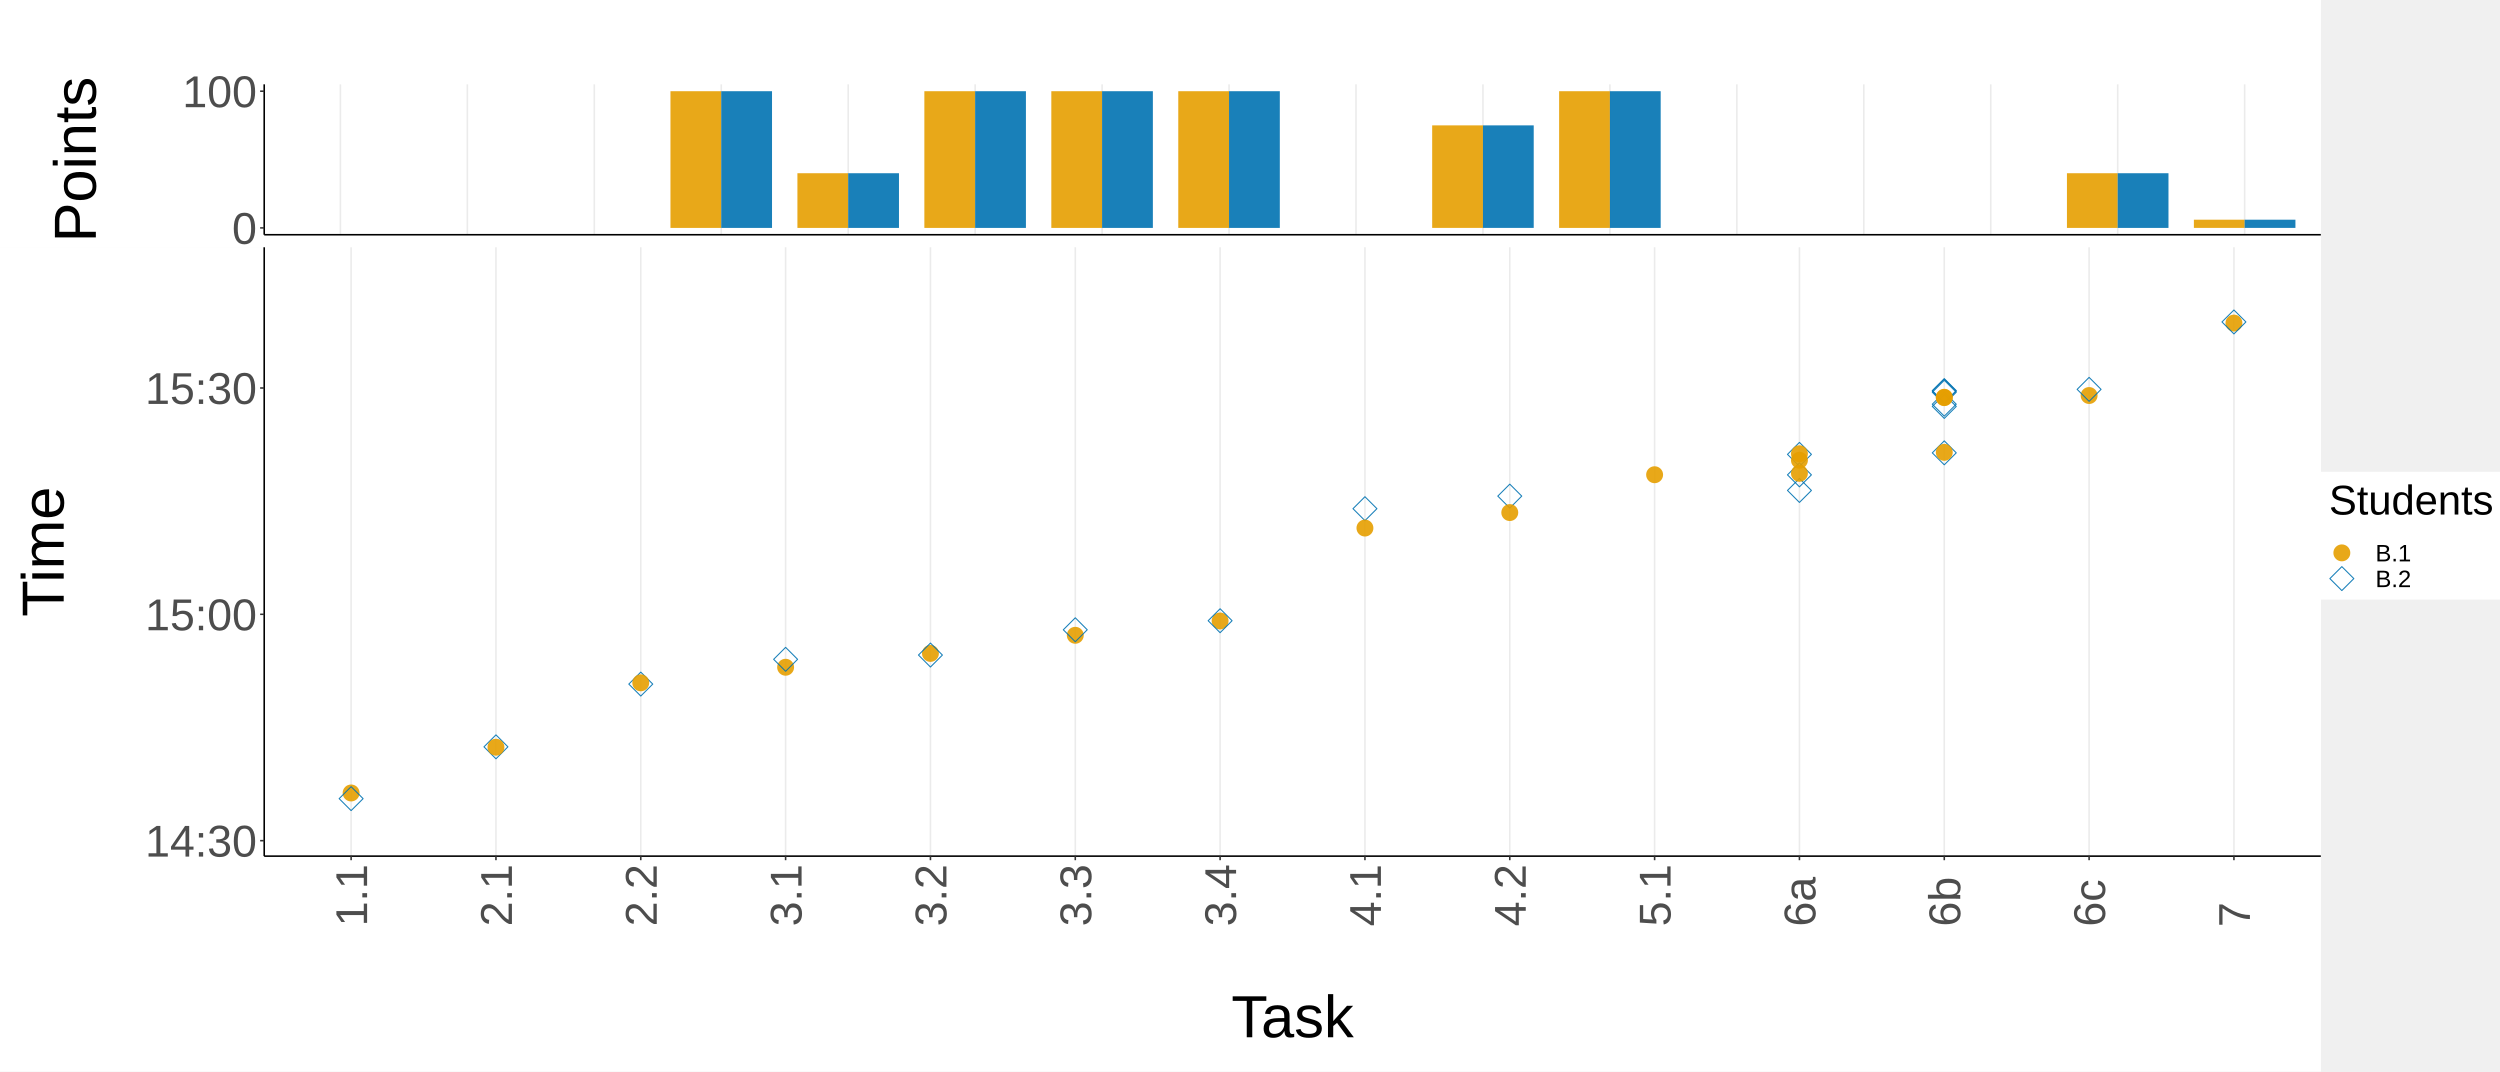
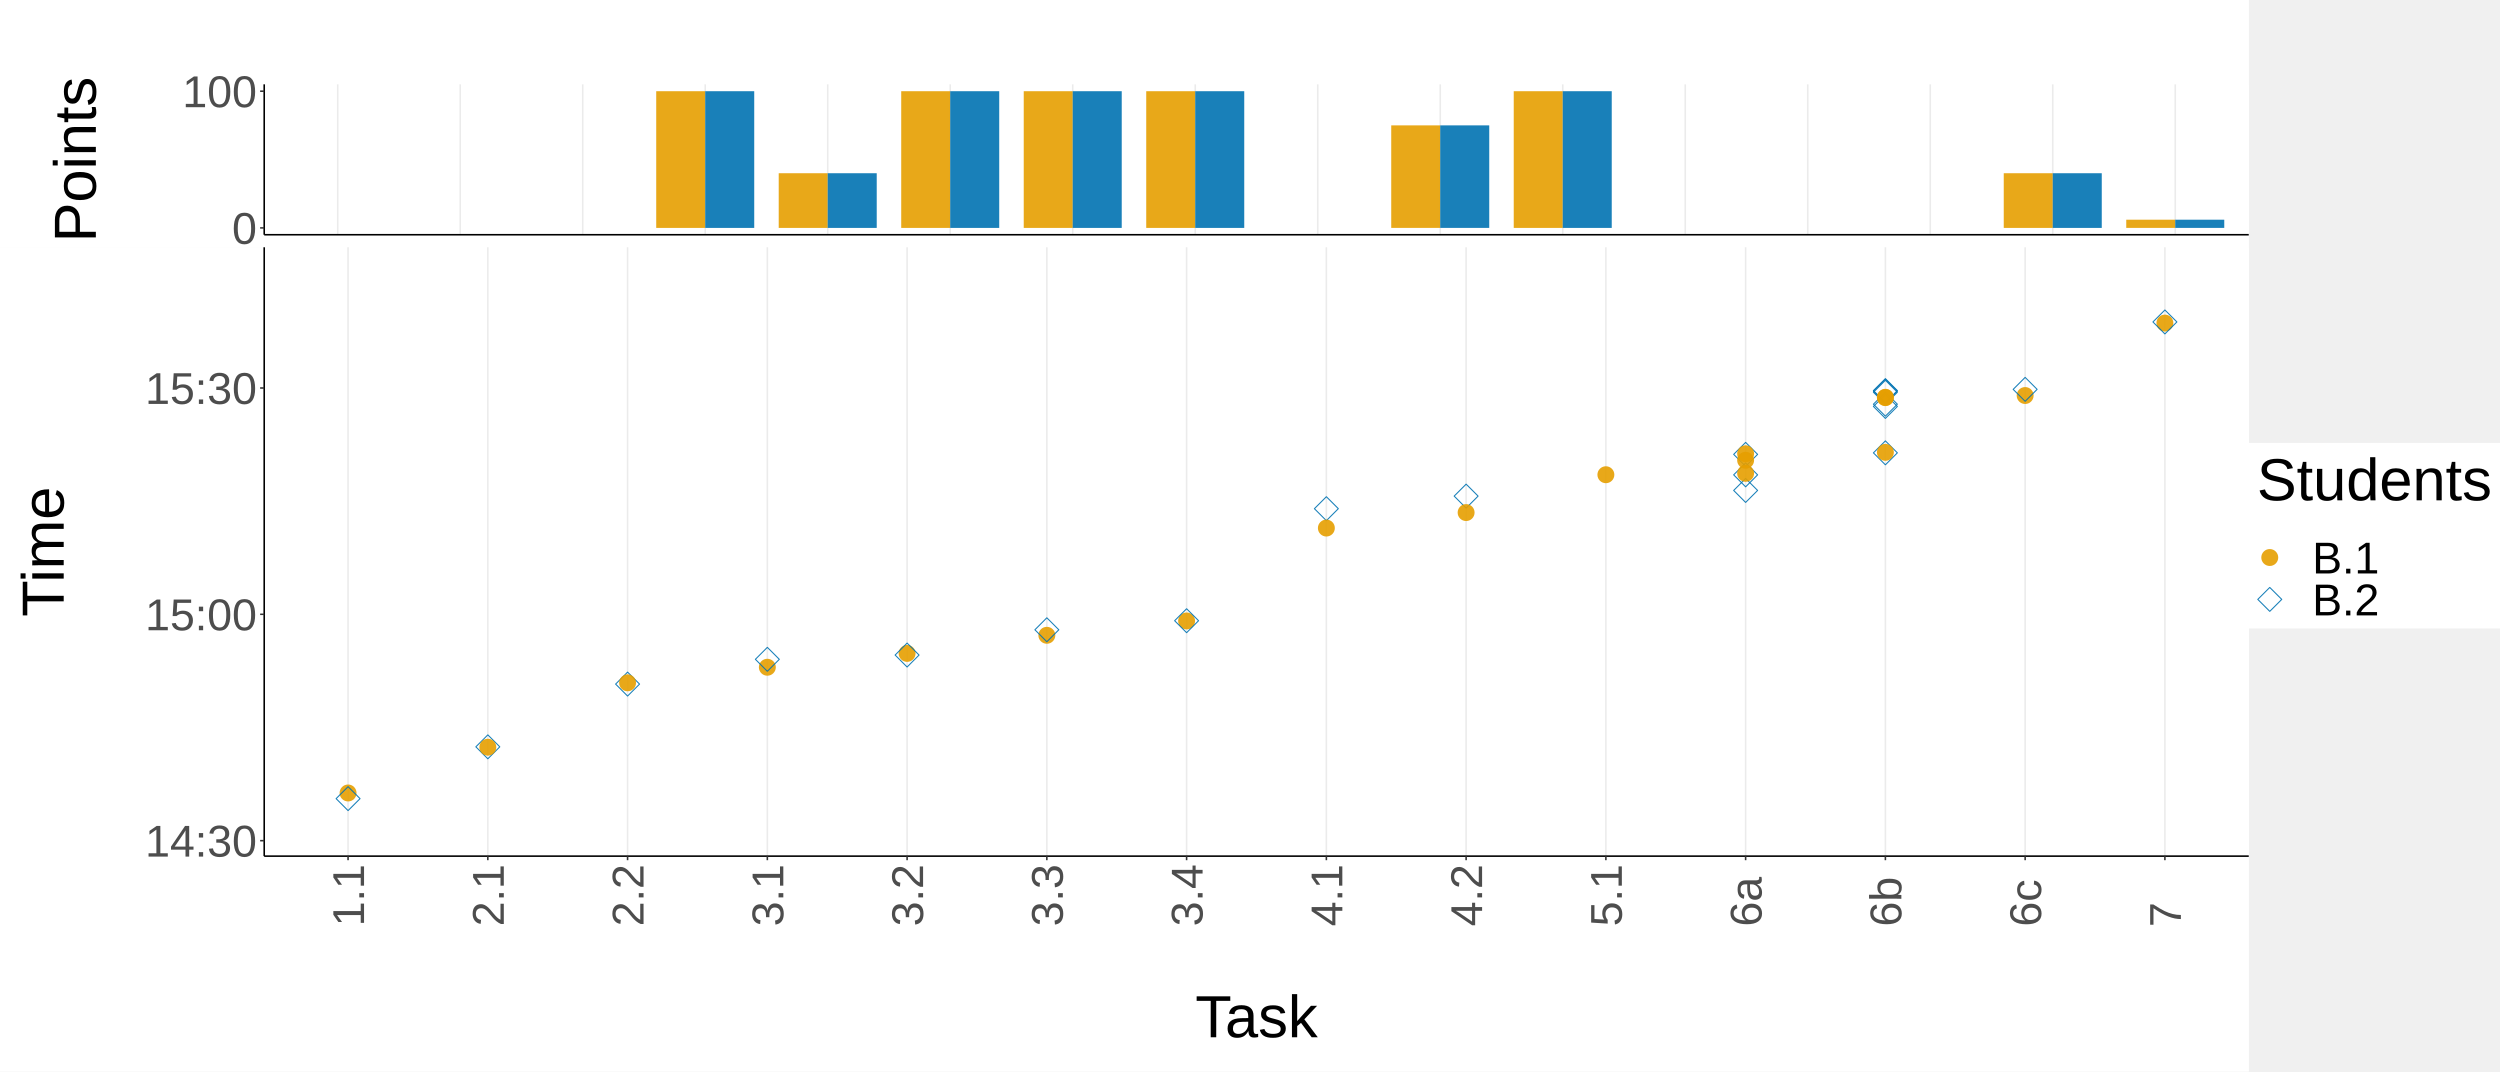
<svg xmlns="http://www.w3.org/2000/svg" class="svglite" width="1680.00pt" height="720.00pt" viewBox="0 0 1680.00 720.00">
  <defs>
    <style type="text/css">
    .svglite line, .svglite polyline, .svglite polygon, .svglite path, .svglite rect, .svglite circle {
      fill: none;
      stroke: #000000;
      stroke-linecap: round;
      stroke-linejoin: round;
      stroke-miterlimit: 10.00;
    }
    .svglite text {
      white-space: pre;
    }
  </style>
  </defs>
  <rect width="100%" height="100%" style="stroke: none; fill: none;" />
  <defs>
    <clipPath id="cpMC4wMHwxNjgwLjAwfDAuMDB8NzIwLjAw">
      <rect x="0.00" y="0.00" width="1680.00" height="720.00" />
    </clipPath>
  </defs>
  <g clip-path="url(#cpMC4wMHwxNjgwLjAwfDAuMDB8NzIwLjAw)">
</g>
  <defs>
-     <clipPath id="cpMC4wMHwxNTU5LjYwfDAuMDB8NzIwLjAw">
-       <rect x="0" y="0.00" width="1559.60" height="720.00" />
-     </clipPath>
-   </defs>
-   <g clip-path="url(#cpMC4wMHwxNTU5LjYwfDAuMDB8NzIwLjAw)">
- </g>
-   <g clip-path="url(#cpMC4wMHwxNjgwLjAwfDAuMDB8NzIwLjAw)">
- </g>
-   <defs>
-     <clipPath id="cpMC4wMHwxNTU5LjYwfDAuMDB8MTY2LjE1">
-       <rect x="0" y="0.00" width="1559.60" height="166.15" />
-     </clipPath>
-   </defs>
-   <g clip-path="url(#cpMC4wMHwxNTU5LjYwfDAuMDB8MTY2LjE1)">
-     <rect x="0" y="-0" width="1559.60" height="166.15" style="stroke-width: 1.07; stroke: #FFFFFF; fill: #FFFFFF;" />
-   </g>
-   <g clip-path="url(#cpMC4wMHwxNjgwLjAwfDAuMDB8NzIwLjAw)">
- </g>
-   <defs>
-     <clipPath id="cpMTc3LjU1fDE1NTkuNjB8NTYuNjl8MTU3Ljc0">
-       <rect x="177.55" y="56.69" width="1382.05" height="101.05" />
-     </clipPath>
-   </defs>
-   <g clip-path="url(#cpMTc3LjU1fDE1NTkuNjB8NTYuNjl8MTU3Ljc0)">
-     <rect x="177.55" y="56.69" width="1382.05" height="101.05" style="stroke-width: 1.07; stroke: none; fill: #FFFFFF;" />
-     <polyline points="228.74,157.74 228.74,56.69 " style="stroke-width: 1.07; stroke: #EBEBEB; stroke-linecap: butt;" />
-     <polyline points="314.05,157.74 314.05,56.69 " style="stroke-width: 1.07; stroke: #EBEBEB; stroke-linecap: butt;" />
-     <polyline points="399.36,157.74 399.36,56.69 " style="stroke-width: 1.07; stroke: #EBEBEB; stroke-linecap: butt;" />
-     <polyline points="484.68,157.74 484.68,56.69 " style="stroke-width: 1.07; stroke: #EBEBEB; stroke-linecap: butt;" />
-     <polyline points="569.99,157.74 569.99,56.69 " style="stroke-width: 1.07; stroke: #EBEBEB; stroke-linecap: butt;" />
-     <polyline points="655.30,157.74 655.30,56.69 " style="stroke-width: 1.07; stroke: #EBEBEB; stroke-linecap: butt;" />
-     <polyline points="740.61,157.74 740.61,56.69 " style="stroke-width: 1.07; stroke: #EBEBEB; stroke-linecap: butt;" />
-     <polyline points="825.92,157.74 825.92,56.69 " style="stroke-width: 1.07; stroke: #EBEBEB; stroke-linecap: butt;" />
-     <polyline points="911.23,157.74 911.23,56.69 " style="stroke-width: 1.07; stroke: #EBEBEB; stroke-linecap: butt;" />
-     <polyline points="996.54,157.74 996.54,56.69 " style="stroke-width: 1.07; stroke: #EBEBEB; stroke-linecap: butt;" />
-     <polyline points="1081.86,157.74 1081.86,56.69 " style="stroke-width: 1.07; stroke: #EBEBEB; stroke-linecap: butt;" />
-     <polyline points="1167.17,157.74 1167.17,56.69 " style="stroke-width: 1.07; stroke: #EBEBEB; stroke-linecap: butt;" />
-     <polyline points="1252.48,157.74 1252.48,56.69 " style="stroke-width: 1.07; stroke: #EBEBEB; stroke-linecap: butt;" />
-     <polyline points="1337.79,157.74 1337.79,56.69 " style="stroke-width: 1.07; stroke: #EBEBEB; stroke-linecap: butt;" />
-     <polyline points="1423.10,157.74 1423.10,56.69 " style="stroke-width: 1.07; stroke: #EBEBEB; stroke-linecap: butt;" />
-     <polyline points="1508.41,157.74 1508.41,56.69 " style="stroke-width: 1.07; stroke: #EBEBEB; stroke-linecap: butt;" />
-     <rect x="194.62" y="153.15" width="34.12" height="0.00" style="stroke-width: 1.07; stroke: none; stroke-linecap: square; stroke-linejoin: miter; fill: #E69F00; fill-opacity: 0.90;" />
-     <rect x="228.74" y="153.15" width="34.12" height="0.00" style="stroke-width: 1.07; stroke: none; stroke-linecap: square; stroke-linejoin: miter; fill: #0072B2; fill-opacity: 0.90;" />
-     <rect x="279.93" y="153.15" width="34.12" height="0.00" style="stroke-width: 1.07; stroke: none; stroke-linecap: square; stroke-linejoin: miter; fill: #E69F00; fill-opacity: 0.90;" />
-     <rect x="314.05" y="153.15" width="34.12" height="0.00" style="stroke-width: 1.07; stroke: none; stroke-linecap: square; stroke-linejoin: miter; fill: #0072B2; fill-opacity: 0.90;" />
-     <rect x="365.24" y="153.15" width="34.12" height="0.00" style="stroke-width: 1.07; stroke: none; stroke-linecap: square; stroke-linejoin: miter; fill: #E69F00; fill-opacity: 0.90;" />
-     <rect x="399.36" y="153.15" width="34.12" height="0.00" style="stroke-width: 1.07; stroke: none; stroke-linecap: square; stroke-linejoin: miter; fill: #0072B2; fill-opacity: 0.90;" />
-     <rect x="450.55" y="61.29" width="34.12" height="91.87" style="stroke-width: 1.07; stroke: none; stroke-linecap: square; stroke-linejoin: miter; fill: #E69F00; fill-opacity: 0.90;" />
-     <rect x="484.68" y="61.29" width="34.12" height="91.87" style="stroke-width: 1.07; stroke: none; stroke-linecap: square; stroke-linejoin: miter; fill: #0072B2; fill-opacity: 0.90;" />
-     <rect x="535.86" y="116.41" width="34.12" height="36.75" style="stroke-width: 1.07; stroke: none; stroke-linecap: square; stroke-linejoin: miter; fill: #E69F00; fill-opacity: 0.90;" />
-     <rect x="569.99" y="116.41" width="34.12" height="36.75" style="stroke-width: 1.07; stroke: none; stroke-linecap: square; stroke-linejoin: miter; fill: #0072B2; fill-opacity: 0.90;" />
-     <rect x="621.17" y="61.29" width="34.12" height="91.87" style="stroke-width: 1.07; stroke: none; stroke-linecap: square; stroke-linejoin: miter; fill: #E69F00; fill-opacity: 0.90;" />
-     <rect x="655.30" y="61.29" width="34.12" height="91.87" style="stroke-width: 1.07; stroke: none; stroke-linecap: square; stroke-linejoin: miter; fill: #0072B2; fill-opacity: 0.90;" />
-     <rect x="706.49" y="61.29" width="34.12" height="91.87" style="stroke-width: 1.07; stroke: none; stroke-linecap: square; stroke-linejoin: miter; fill: #E69F00; fill-opacity: 0.90;" />
-     <rect x="740.61" y="61.29" width="34.12" height="91.87" style="stroke-width: 1.07; stroke: none; stroke-linecap: square; stroke-linejoin: miter; fill: #0072B2; fill-opacity: 0.90;" />
-     <rect x="791.80" y="61.29" width="34.12" height="91.87" style="stroke-width: 1.07; stroke: none; stroke-linecap: square; stroke-linejoin: miter; fill: #E69F00; fill-opacity: 0.90;" />
-     <rect x="825.92" y="61.29" width="34.12" height="91.87" style="stroke-width: 1.07; stroke: none; stroke-linecap: square; stroke-linejoin: miter; fill: #0072B2; fill-opacity: 0.90;" />
-     <rect x="877.11" y="153.15" width="34.12" height="0.00" style="stroke-width: 1.07; stroke: none; stroke-linecap: square; stroke-linejoin: miter; fill: #E69F00; fill-opacity: 0.90;" />
-     <rect x="911.23" y="153.15" width="34.12" height="0.00" style="stroke-width: 1.07; stroke: none; stroke-linecap: square; stroke-linejoin: miter; fill: #0072B2; fill-opacity: 0.90;" />
-     <rect x="962.42" y="84.25" width="34.12" height="68.90" style="stroke-width: 1.07; stroke: none; stroke-linecap: square; stroke-linejoin: miter; fill: #E69F00; fill-opacity: 0.90;" />
-     <rect x="996.54" y="84.25" width="34.12" height="68.90" style="stroke-width: 1.07; stroke: none; stroke-linecap: square; stroke-linejoin: miter; fill: #0072B2; fill-opacity: 0.90;" />
-     <rect x="1047.73" y="61.29" width="34.12" height="91.87" style="stroke-width: 1.07; stroke: none; stroke-linecap: square; stroke-linejoin: miter; fill: #E69F00; fill-opacity: 0.90;" />
-     <rect x="1081.86" y="61.29" width="34.12" height="91.87" style="stroke-width: 1.07; stroke: none; stroke-linecap: square; stroke-linejoin: miter; fill: #0072B2; fill-opacity: 0.90;" />
-     <rect x="1133.04" y="153.15" width="34.12" height="0.00" style="stroke-width: 1.07; stroke: none; stroke-linecap: square; stroke-linejoin: miter; fill: #E69F00; fill-opacity: 0.90;" />
-     <rect x="1218.35" y="153.15" width="34.12" height="0.00" style="stroke-width: 1.07; stroke: none; stroke-linecap: square; stroke-linejoin: miter; fill: #E69F00; fill-opacity: 0.90;" />
-     <rect x="1303.67" y="153.15" width="34.12" height="0.00" style="stroke-width: 1.07; stroke: none; stroke-linecap: square; stroke-linejoin: miter; fill: #E69F00; fill-opacity: 0.90;" />
-     <rect x="1337.79" y="153.15" width="34.12" height="0.00" style="stroke-width: 1.07; stroke: none; stroke-linecap: square; stroke-linejoin: miter; fill: #0072B2; fill-opacity: 0.90;" />
-     <rect x="1388.98" y="116.41" width="34.12" height="36.75" style="stroke-width: 1.07; stroke: none; stroke-linecap: square; stroke-linejoin: miter; fill: #E69F00; fill-opacity: 0.90;" />
-     <rect x="1423.10" y="116.41" width="34.12" height="36.75" style="stroke-width: 1.07; stroke: none; stroke-linecap: square; stroke-linejoin: miter; fill: #0072B2; fill-opacity: 0.90;" />
-     <rect x="1474.29" y="147.64" width="34.12" height="5.51" style="stroke-width: 1.07; stroke: none; stroke-linecap: square; stroke-linejoin: miter; fill: #E69F00; fill-opacity: 0.90;" />
-     <rect x="1508.41" y="147.64" width="34.12" height="5.51" style="stroke-width: 1.07; stroke: none; stroke-linecap: square; stroke-linejoin: miter; fill: #0072B2; fill-opacity: 0.90;" />
+     <clipPath id="cpMC4wMHwxNTExLjE2fDAuMDB8NzIwLjAw">
+       <rect x="0.00" y="0.00" width="1511.16" height="720.00" />
+     </clipPath>
+   </defs>
+   <g clip-path="url(#cpMC4wMHwxNTExLjE2fDAuMDB8NzIwLjAw)">
+ </g>
+   <g clip-path="url(#cpMC4wMHwxNjgwLjAwfDAuMDB8NzIwLjAw)">
+ </g>
+   <defs>
+     <clipPath id="cpMC4wMHwxNTExLjE2fDAuMDB8MTY2LjE1">
+       <rect x="0.00" y="0.00" width="1511.16" height="166.15" />
+     </clipPath>
+   </defs>
+   <g clip-path="url(#cpMC4wMHwxNTExLjE2fDAuMDB8MTY2LjE1)">
+     <rect x="-0" y="-0" width="1511.16" height="166.15" style="stroke-width: 1.07; stroke: #FFFFFF; fill: #FFFFFF;" />
+   </g>
+   <g clip-path="url(#cpMC4wMHwxNjgwLjAwfDAuMDB8NzIwLjAw)">
+ </g>
+   <defs>
+     <clipPath id="cpMTc3LjU1fDE1MTEuMTZ8NTYuNjl8MTU3Ljc0">
+       <rect x="177.55" y="56.69" width="1333.61" height="101.05" />
+     </clipPath>
+   </defs>
+   <g clip-path="url(#cpMTc3LjU1fDE1MTEuMTZ8NTYuNjl8MTU3Ljc0)">
+     <rect x="177.55" y="56.69" width="1333.61" height="101.05" style="stroke-width: 1.07; stroke: none; fill: #FFFFFF;" />
+     <polyline points="226.95,157.74 226.95,56.69 " style="stroke-width: 1.07; stroke: #EBEBEB; stroke-linecap: butt;" />
+     <polyline points="309.27,157.74 309.27,56.69 " style="stroke-width: 1.07; stroke: #EBEBEB; stroke-linecap: butt;" />
+     <polyline points="391.59,157.74 391.59,56.69 " style="stroke-width: 1.07; stroke: #EBEBEB; stroke-linecap: butt;" />
+     <polyline points="473.91,157.74 473.91,56.69 " style="stroke-width: 1.07; stroke: #EBEBEB; stroke-linecap: butt;" />
+     <polyline points="556.23,157.74 556.23,56.69 " style="stroke-width: 1.07; stroke: #EBEBEB; stroke-linecap: butt;" />
+     <polyline points="638.55,157.74 638.55,56.69 " style="stroke-width: 1.07; stroke: #EBEBEB; stroke-linecap: butt;" />
+     <polyline points="720.87,157.74 720.87,56.69 " style="stroke-width: 1.07; stroke: #EBEBEB; stroke-linecap: butt;" />
+     <polyline points="803.20,157.74 803.20,56.69 " style="stroke-width: 1.07; stroke: #EBEBEB; stroke-linecap: butt;" />
+     <polyline points="885.52,157.74 885.52,56.69 " style="stroke-width: 1.07; stroke: #EBEBEB; stroke-linecap: butt;" />
+     <polyline points="967.84,157.74 967.84,56.69 " style="stroke-width: 1.07; stroke: #EBEBEB; stroke-linecap: butt;" />
+     <polyline points="1050.16,157.74 1050.16,56.69 " style="stroke-width: 1.07; stroke: #EBEBEB; stroke-linecap: butt;" />
+     <polyline points="1132.48,157.74 1132.48,56.69 " style="stroke-width: 1.07; stroke: #EBEBEB; stroke-linecap: butt;" />
+     <polyline points="1214.80,157.74 1214.80,56.69 " style="stroke-width: 1.07; stroke: #EBEBEB; stroke-linecap: butt;" />
+     <polyline points="1297.13,157.74 1297.13,56.69 " style="stroke-width: 1.07; stroke: #EBEBEB; stroke-linecap: butt;" />
+     <polyline points="1379.45,157.74 1379.45,56.69 " style="stroke-width: 1.07; stroke: #EBEBEB; stroke-linecap: butt;" />
+     <polyline points="1461.77,157.74 1461.77,56.69 " style="stroke-width: 1.07; stroke: #EBEBEB; stroke-linecap: butt;" />
+     <rect x="194.02" y="153.15" width="32.93" height="0.00" style="stroke-width: 1.07; stroke: none; stroke-linecap: butt; stroke-linejoin: miter; fill: #E69F00; fill-opacity: 0.90;" />
+     <rect x="226.95" y="153.15" width="32.93" height="0.00" style="stroke-width: 1.07; stroke: none; stroke-linecap: butt; stroke-linejoin: miter; fill: #0072B2; fill-opacity: 0.90;" />
+     <rect x="276.34" y="153.15" width="32.93" height="0.00" style="stroke-width: 1.07; stroke: none; stroke-linecap: butt; stroke-linejoin: miter; fill: #E69F00; fill-opacity: 0.90;" />
+     <rect x="309.27" y="153.15" width="32.93" height="0.00" style="stroke-width: 1.07; stroke: none; stroke-linecap: butt; stroke-linejoin: miter; fill: #0072B2; fill-opacity: 0.90;" />
+     <rect x="358.66" y="153.15" width="32.93" height="0.00" style="stroke-width: 1.07; stroke: none; stroke-linecap: butt; stroke-linejoin: miter; fill: #E69F00; fill-opacity: 0.90;" />
+     <rect x="391.59" y="153.15" width="32.93" height="0.00" style="stroke-width: 1.07; stroke: none; stroke-linecap: butt; stroke-linejoin: miter; fill: #0072B2; fill-opacity: 0.90;" />
+     <rect x="440.98" y="61.29" width="32.93" height="91.87" style="stroke-width: 1.07; stroke: none; stroke-linecap: butt; stroke-linejoin: miter; fill: #E69F00; fill-opacity: 0.90;" />
+     <rect x="473.91" y="61.29" width="32.93" height="91.87" style="stroke-width: 1.07; stroke: none; stroke-linecap: butt; stroke-linejoin: miter; fill: #0072B2; fill-opacity: 0.90;" />
+     <rect x="523.30" y="116.41" width="32.93" height="36.75" style="stroke-width: 1.07; stroke: none; stroke-linecap: butt; stroke-linejoin: miter; fill: #E69F00; fill-opacity: 0.90;" />
+     <rect x="556.23" y="116.41" width="32.93" height="36.75" style="stroke-width: 1.07; stroke: none; stroke-linecap: butt; stroke-linejoin: miter; fill: #0072B2; fill-opacity: 0.90;" />
+     <rect x="605.62" y="61.29" width="32.93" height="91.87" style="stroke-width: 1.07; stroke: none; stroke-linecap: butt; stroke-linejoin: miter; fill: #E69F00; fill-opacity: 0.90;" />
+     <rect x="638.55" y="61.29" width="32.93" height="91.87" style="stroke-width: 1.07; stroke: none; stroke-linecap: butt; stroke-linejoin: miter; fill: #0072B2; fill-opacity: 0.90;" />
+     <rect x="687.95" y="61.29" width="32.93" height="91.87" style="stroke-width: 1.07; stroke: none; stroke-linecap: butt; stroke-linejoin: miter; fill: #E69F00; fill-opacity: 0.90;" />
+     <rect x="720.87" y="61.29" width="32.93" height="91.87" style="stroke-width: 1.07; stroke: none; stroke-linecap: butt; stroke-linejoin: miter; fill: #0072B2; fill-opacity: 0.90;" />
+     <rect x="770.27" y="61.29" width="32.93" height="91.87" style="stroke-width: 1.07; stroke: none; stroke-linecap: butt; stroke-linejoin: miter; fill: #E69F00; fill-opacity: 0.90;" />
+     <rect x="803.20" y="61.29" width="32.93" height="91.87" style="stroke-width: 1.07; stroke: none; stroke-linecap: butt; stroke-linejoin: miter; fill: #0072B2; fill-opacity: 0.90;" />
+     <rect x="852.59" y="153.15" width="32.93" height="0.00" style="stroke-width: 1.07; stroke: none; stroke-linecap: butt; stroke-linejoin: miter; fill: #E69F00; fill-opacity: 0.90;" />
+     <rect x="885.52" y="153.15" width="32.93" height="0.00" style="stroke-width: 1.07; stroke: none; stroke-linecap: butt; stroke-linejoin: miter; fill: #0072B2; fill-opacity: 0.90;" />
+     <rect x="934.91" y="84.25" width="32.93" height="68.90" style="stroke-width: 1.07; stroke: none; stroke-linecap: butt; stroke-linejoin: miter; fill: #E69F00; fill-opacity: 0.90;" />
+     <rect x="967.84" y="84.25" width="32.93" height="68.90" style="stroke-width: 1.07; stroke: none; stroke-linecap: butt; stroke-linejoin: miter; fill: #0072B2; fill-opacity: 0.90;" />
+     <rect x="1017.23" y="61.29" width="32.93" height="91.87" style="stroke-width: 1.07; stroke: none; stroke-linecap: butt; stroke-linejoin: miter; fill: #E69F00; fill-opacity: 0.90;" />
+     <rect x="1050.16" y="61.29" width="32.93" height="91.87" style="stroke-width: 1.07; stroke: none; stroke-linecap: butt; stroke-linejoin: miter; fill: #0072B2; fill-opacity: 0.90;" />
+     <rect x="1099.55" y="153.15" width="32.93" height="0.00" style="stroke-width: 1.07; stroke: none; stroke-linecap: butt; stroke-linejoin: miter; fill: #E69F00; fill-opacity: 0.90;" />
+     <rect x="1181.88" y="153.15" width="32.93" height="0.00" style="stroke-width: 1.07; stroke: none; stroke-linecap: butt; stroke-linejoin: miter; fill: #E69F00; fill-opacity: 0.90;" />
+     <rect x="1264.20" y="153.15" width="32.93" height="0.00" style="stroke-width: 1.07; stroke: none; stroke-linecap: butt; stroke-linejoin: miter; fill: #E69F00; fill-opacity: 0.90;" />
+     <rect x="1297.13" y="153.15" width="32.93" height="0.00" style="stroke-width: 1.07; stroke: none; stroke-linecap: butt; stroke-linejoin: miter; fill: #0072B2; fill-opacity: 0.90;" />
+     <rect x="1346.52" y="116.41" width="32.93" height="36.75" style="stroke-width: 1.07; stroke: none; stroke-linecap: butt; stroke-linejoin: miter; fill: #E69F00; fill-opacity: 0.90;" />
+     <rect x="1379.45" y="116.41" width="32.93" height="36.75" style="stroke-width: 1.07; stroke: none; stroke-linecap: butt; stroke-linejoin: miter; fill: #0072B2; fill-opacity: 0.90;" />
+     <rect x="1428.84" y="147.64" width="32.93" height="5.51" style="stroke-width: 1.07; stroke: none; stroke-linecap: butt; stroke-linejoin: miter; fill: #E69F00; fill-opacity: 0.90;" />
+     <rect x="1461.77" y="147.64" width="32.93" height="5.51" style="stroke-width: 1.07; stroke: none; stroke-linecap: butt; stroke-linejoin: miter; fill: #0072B2; fill-opacity: 0.90;" />
  </g>
  <g clip-path="url(#cpMC4wMHwxNjgwLjAwfDAuMDB8NzIwLjAw)">
    <polyline points="177.55,157.74 177.55,56.69 " style="stroke-width: 1.07; stroke-linecap: butt;" />
    <text x="172.62" y="163.89" text-anchor="end" style="font-size: 30.00px;fill: #4D4D4D; font-family: &quot;Arial&quot;;" textLength="16.68px" lengthAdjust="spacingAndGlyphs">0</text>
    <text x="172.62" y="72.02" text-anchor="end" style="font-size: 30.00px;fill: #4D4D4D; font-family: &quot;Arial&quot;;" textLength="50.05px" lengthAdjust="spacingAndGlyphs">100</text>
    <polyline points="174.81,153.15 177.55,153.15 " style="stroke-width: 1.07; stroke: #333333; stroke-linecap: butt;" />
    <polyline points="174.81,61.29 177.55,61.29 " style="stroke-width: 1.07; stroke: #333333; stroke-linecap: butt;" />
-     <polyline points="177.55,157.74 1559.60,157.74 " style="stroke-width: 1.07; stroke-linecap: butt;" />
+     <polyline points="177.55,157.74 1511.16,157.74 " style="stroke-width: 1.07; stroke-linecap: butt;" />
    <text transform="translate(64.41,107.22) rotate(-90)" text-anchor="middle" style="font-size: 40.00px; font-family: &quot;Arial&quot;;" textLength="111.18px" lengthAdjust="spacingAndGlyphs">Points</text>
  </g>
  <defs>
-     <clipPath id="cpMC4wMHwxNTU5LjYwfDE2Ni4xNXw3MjAuMDA=">
-       <rect x="0" y="166.15" width="1559.60" height="553.85" />
-     </clipPath>
-   </defs>
-   <g clip-path="url(#cpMC4wMHwxNTU5LjYwfDE2Ni4xNXw3MjAuMDA=)">
-     <rect x="0" y="166.15" width="1559.60" height="553.85" style="stroke-width: 1.07; stroke: #FFFFFF; fill: #FFFFFF;" />
-   </g>
-   <g clip-path="url(#cpMC4wMHwxNjgwLjAwfDAuMDB8NzIwLjAw)">
- </g>
-   <defs>
-     <clipPath id="cpMTc3LjU1fDE1NTkuNjB8MTY2LjE1fDU3NS4zMQ==">
-       <rect x="177.55" y="166.15" width="1382.05" height="409.16" />
-     </clipPath>
-   </defs>
-   <g clip-path="url(#cpMTc3LjU1fDE1NTkuNjB8MTY2LjE1fDU3NS4zMQ==)">
-     <rect x="177.55" y="166.15" width="1382.05" height="409.16" style="stroke-width: 1.07; stroke: none; fill: #FFFFFF;" />
-     <polyline points="235.95,575.31 235.95,166.15 " style="stroke-width: 1.07; stroke: #EBEBEB; stroke-linecap: butt;" />
-     <polyline points="333.28,575.31 333.28,166.15 " style="stroke-width: 1.07; stroke: #EBEBEB; stroke-linecap: butt;" />
-     <polyline points="430.60,575.31 430.60,166.15 " style="stroke-width: 1.07; stroke: #EBEBEB; stroke-linecap: butt;" />
-     <polyline points="527.93,575.31 527.93,166.15 " style="stroke-width: 1.07; stroke: #EBEBEB; stroke-linecap: butt;" />
-     <polyline points="625.26,575.31 625.26,166.15 " style="stroke-width: 1.07; stroke: #EBEBEB; stroke-linecap: butt;" />
-     <polyline points="722.59,575.31 722.59,166.15 " style="stroke-width: 1.07; stroke: #EBEBEB; stroke-linecap: butt;" />
-     <polyline points="819.91,575.31 819.91,166.15 " style="stroke-width: 1.07; stroke: #EBEBEB; stroke-linecap: butt;" />
-     <polyline points="917.24,575.31 917.24,166.15 " style="stroke-width: 1.07; stroke: #EBEBEB; stroke-linecap: butt;" />
-     <polyline points="1014.57,575.31 1014.57,166.15 " style="stroke-width: 1.07; stroke: #EBEBEB; stroke-linecap: butt;" />
-     <polyline points="1111.90,575.31 1111.90,166.15 " style="stroke-width: 1.07; stroke: #EBEBEB; stroke-linecap: butt;" />
-     <polyline points="1209.22,575.31 1209.22,166.15 " style="stroke-width: 1.07; stroke: #EBEBEB; stroke-linecap: butt;" />
-     <polyline points="1306.55,575.31 1306.55,166.15 " style="stroke-width: 1.07; stroke: #EBEBEB; stroke-linecap: butt;" />
-     <polyline points="1403.88,575.31 1403.88,166.15 " style="stroke-width: 1.07; stroke: #EBEBEB; stroke-linecap: butt;" />
-     <polyline points="1501.20,575.31 1501.20,166.15 " style="stroke-width: 1.07; stroke: #EBEBEB; stroke-linecap: butt;" />
-     <circle cx="235.95" cy="532.88" r="5.69" style="stroke-width: 0.71; stroke: none; fill: #E69F00; fill-opacity: 0.90;" />
-     <polygon points="227.90,536.69 235.95,528.64 244.00,536.69 235.95,544.73 " style="stroke-width: 0.71; stroke: #0072B2; stroke-opacity: 0.90;" />
-     <polygon points="325.23,501.87 333.28,493.83 341.32,501.87 333.28,509.92 " style="stroke-width: 0.71; stroke: #0072B2; stroke-opacity: 0.90;" />
-     <circle cx="333.28" cy="502.13" r="5.69" style="stroke-width: 0.71; stroke: none; fill: #E69F00; fill-opacity: 0.90;" />
-     <polygon points="422.56,459.71 430.60,451.66 438.65,459.71 430.60,467.75 " style="stroke-width: 0.71; stroke: #0072B2; stroke-opacity: 0.90;" />
-     <circle cx="430.60" cy="458.86" r="5.69" style="stroke-width: 0.71; stroke: none; fill: #E69F00; fill-opacity: 0.90;" />
-     <circle cx="527.93" cy="448.39" r="5.69" style="stroke-width: 0.71; stroke: none; fill: #E69F00; fill-opacity: 0.90;" />
-     <polygon points="519.89,443.06 527.93,435.02 535.98,443.06 527.93,451.11 " style="stroke-width: 0.71; stroke: #0072B2; stroke-opacity: 0.90;" />
-     <circle cx="625.26" cy="439.09" r="5.69" style="stroke-width: 0.71; stroke: none; fill: #E69F00; fill-opacity: 0.90;" />
-     <polygon points="617.21,440.19 625.26,432.14 633.30,440.19 625.26,448.24 " style="stroke-width: 0.71; stroke: #0072B2; stroke-opacity: 0.90;" />
-     <circle cx="722.59" cy="426.92" r="5.69" style="stroke-width: 0.71; stroke: none; fill: #E69F00; fill-opacity: 0.90;" />
-     <polygon points="714.54,423.21 722.59,415.16 730.63,423.21 722.59,431.25 " style="stroke-width: 0.71; stroke: #0072B2; stroke-opacity: 0.90;" />
-     <circle cx="819.91" cy="417.29" r="5.69" style="stroke-width: 0.71; stroke: none; fill: #E69F00; fill-opacity: 0.90;" />
-     <polygon points="811.87,417.12 819.91,409.08 827.96,417.12 819.91,425.17 " style="stroke-width: 0.71; stroke: #0072B2; stroke-opacity: 0.90;" />
-     <polygon points="909.20,341.83 917.24,333.79 925.29,341.83 917.24,349.88 " style="stroke-width: 0.71; stroke: #0072B2; stroke-opacity: 0.90;" />
-     <circle cx="917.24" cy="354.85" r="5.69" style="stroke-width: 0.71; stroke: none; fill: #E69F00; fill-opacity: 0.90;" />
-     <polygon points="1006.52,333.38 1014.57,325.34 1022.61,333.38 1014.57,341.43 " style="stroke-width: 0.71; stroke: #0072B2; stroke-opacity: 0.90;" />
-     <circle cx="1014.57" cy="344.45" r="5.69" style="stroke-width: 0.71; stroke: none; fill: #E69F00; fill-opacity: 0.90;" />
-     <circle cx="1111.90" cy="319.02" r="5.69" style="stroke-width: 0.71; stroke: none; fill: #E69F00; fill-opacity: 0.90;" />
-     <polygon points="1201.18,305.33 1209.22,297.29 1217.27,305.33 1209.22,313.38 " style="stroke-width: 0.71; stroke: #0072B2; stroke-opacity: 0.90;" />
-     <polygon points="1201.18,329.58 1209.22,321.54 1217.27,329.58 1209.22,337.63 " style="stroke-width: 0.71; stroke: #0072B2; stroke-opacity: 0.90;" />
-     <polygon points="1201.18,319.10 1209.22,311.06 1217.27,319.10 1209.22,327.15 " style="stroke-width: 0.71; stroke: #0072B2; stroke-opacity: 0.90;" />
-     <circle cx="1209.22" cy="304.91" r="5.69" style="stroke-width: 0.71; stroke: none; fill: #E69F00; fill-opacity: 0.90;" />
-     <circle cx="1209.22" cy="318.09" r="5.69" style="stroke-width: 0.71; stroke: none; fill: #E69F00; fill-opacity: 0.90;" />
-     <circle cx="1209.22" cy="309.30" r="5.69" style="stroke-width: 0.71; stroke: none; fill: #E69F00; fill-opacity: 0.90;" />
-     <polygon points="1298.50,262.49 1306.55,254.44 1314.60,262.49 1306.55,270.54 " style="stroke-width: 0.71; stroke: #0072B2; stroke-opacity: 0.90;" />
-     <polygon points="1298.50,304.32 1306.55,296.27 1314.60,304.32 1306.55,312.36 " style="stroke-width: 0.71; stroke: #0072B2; stroke-opacity: 0.90;" />
-     <polygon points="1298.50,273.14 1306.55,265.09 1314.60,273.14 1306.55,281.18 " style="stroke-width: 0.71; stroke: #0072B2; stroke-opacity: 0.90;" />
-     <polygon points="1298.50,271.62 1306.55,263.57 1314.60,271.62 1306.55,279.66 " style="stroke-width: 0.71; stroke: #0072B2; stroke-opacity: 0.90;" />
-     <polygon points="1298.50,263.59 1306.55,255.54 1314.60,263.59 1306.55,271.63 " style="stroke-width: 0.71; stroke: #0072B2; stroke-opacity: 0.90;" />
-     <polygon points="1298.50,262.83 1306.55,254.78 1314.60,262.83 1306.55,270.87 " style="stroke-width: 0.71; stroke: #0072B2; stroke-opacity: 0.90;" />
-     <circle cx="1306.55" cy="266.97" r="5.69" style="stroke-width: 0.71; stroke: none; fill: #E69F00; fill-opacity: 0.90;" />
-     <circle cx="1306.55" cy="303.98" r="5.69" style="stroke-width: 0.71; stroke: none; fill: #E69F00; fill-opacity: 0.90;" />
-     <circle cx="1306.55" cy="267.22" r="5.69" style="stroke-width: 0.71; stroke: none; fill: #E69F00; fill-opacity: 0.90;" />
-     <circle cx="1403.88" cy="265.79" r="5.69" style="stroke-width: 0.71; stroke: none; fill: #E69F00; fill-opacity: 0.90;" />
-     <polygon points="1395.83,261.65 1403.88,253.60 1411.92,261.65 1403.88,269.69 " style="stroke-width: 0.71; stroke: #0072B2; stroke-opacity: 0.90;" />
-     <circle cx="1501.20" cy="217.11" r="5.69" style="stroke-width: 0.71; stroke: none; fill: #E69F00; fill-opacity: 0.90;" />
-     <polygon points="1493.16,216.35 1501.20,208.31 1509.25,216.35 1501.20,224.40 " style="stroke-width: 0.71; stroke: #0072B2; stroke-opacity: 0.90;" />
+     <clipPath id="cpMC4wMHwxNTExLjE2fDE2Ni4xNXw3MjAuMDA=">
+       <rect x="0.00" y="166.15" width="1511.16" height="553.85" />
+     </clipPath>
+   </defs>
+   <g clip-path="url(#cpMC4wMHwxNTExLjE2fDE2Ni4xNXw3MjAuMDA=)">
+     <rect x="-0" y="166.15" width="1511.16" height="553.85" style="stroke-width: 1.07; stroke: #FFFFFF; fill: #FFFFFF;" />
+   </g>
+   <g clip-path="url(#cpMC4wMHwxNjgwLjAwfDAuMDB8NzIwLjAw)">
+ </g>
+   <defs>
+     <clipPath id="cpMTc3LjU1fDE1MTEuMTZ8MTY2LjE1fDU3NS4zMQ==">
+       <rect x="177.55" y="166.15" width="1333.61" height="409.16" />
+     </clipPath>
+   </defs>
+   <g clip-path="url(#cpMTc3LjU1fDE1MTEuMTZ8MTY2LjE1fDU3NS4zMQ==)">
+     <rect x="177.55" y="166.15" width="1333.61" height="409.16" style="stroke-width: 1.07; stroke: none; fill: #FFFFFF;" />
+     <polyline points="233.90,575.31 233.90,166.15 " style="stroke-width: 1.07; stroke: #EBEBEB; stroke-linecap: butt;" />
+     <polyline points="327.82,575.31 327.82,166.15 " style="stroke-width: 1.07; stroke: #EBEBEB; stroke-linecap: butt;" />
+     <polyline points="421.73,575.31 421.73,166.15 " style="stroke-width: 1.07; stroke: #EBEBEB; stroke-linecap: butt;" />
+     <polyline points="515.65,575.31 515.65,166.15 " style="stroke-width: 1.07; stroke: #EBEBEB; stroke-linecap: butt;" />
+     <polyline points="609.57,575.31 609.57,166.15 " style="stroke-width: 1.07; stroke: #EBEBEB; stroke-linecap: butt;" />
+     <polyline points="703.48,575.31 703.48,166.15 " style="stroke-width: 1.07; stroke: #EBEBEB; stroke-linecap: butt;" />
+     <polyline points="797.40,575.31 797.40,166.15 " style="stroke-width: 1.07; stroke: #EBEBEB; stroke-linecap: butt;" />
+     <polyline points="891.32,575.31 891.32,166.15 " style="stroke-width: 1.07; stroke: #EBEBEB; stroke-linecap: butt;" />
+     <polyline points="985.23,575.31 985.23,166.15 " style="stroke-width: 1.07; stroke: #EBEBEB; stroke-linecap: butt;" />
+     <polyline points="1079.15,575.31 1079.15,166.15 " style="stroke-width: 1.07; stroke: #EBEBEB; stroke-linecap: butt;" />
+     <polyline points="1173.06,575.31 1173.06,166.15 " style="stroke-width: 1.07; stroke: #EBEBEB; stroke-linecap: butt;" />
+     <polyline points="1266.98,575.31 1266.98,166.15 " style="stroke-width: 1.07; stroke: #EBEBEB; stroke-linecap: butt;" />
+     <polyline points="1360.90,575.31 1360.90,166.15 " style="stroke-width: 1.07; stroke: #EBEBEB; stroke-linecap: butt;" />
+     <polyline points="1454.81,575.31 1454.81,166.15 " style="stroke-width: 1.07; stroke: #EBEBEB; stroke-linecap: butt;" />
+     <circle cx="233.90" cy="532.88" r="5.69" style="stroke-width: 0.71; stroke: none; fill: #E69F00; fill-opacity: 0.90;" />
+     <polygon points="225.86,536.69 233.90,528.64 241.95,536.69 233.90,544.73 " style="stroke-width: 0.71; stroke: #0072B2; stroke-opacity: 0.90;" />
+     <polygon points="319.77,501.87 327.82,493.83 335.86,501.87 327.82,509.92 " style="stroke-width: 0.71; stroke: #0072B2; stroke-opacity: 0.90;" />
+     <circle cx="327.82" cy="502.13" r="5.69" style="stroke-width: 0.71; stroke: none; fill: #E69F00; fill-opacity: 0.90;" />
+     <polygon points="413.69,459.71 421.73,451.66 429.78,459.71 421.73,467.75 " style="stroke-width: 0.71; stroke: #0072B2; stroke-opacity: 0.90;" />
+     <circle cx="421.73" cy="458.86" r="5.69" style="stroke-width: 0.71; stroke: none; fill: #E69F00; fill-opacity: 0.90;" />
+     <circle cx="515.65" cy="448.39" r="5.69" style="stroke-width: 0.71; stroke: none; fill: #E69F00; fill-opacity: 0.90;" />
+     <polygon points="507.61,443.06 515.65,435.02 523.70,443.06 515.65,451.11 " style="stroke-width: 0.71; stroke: #0072B2; stroke-opacity: 0.90;" />
+     <circle cx="609.57" cy="439.09" r="5.69" style="stroke-width: 0.71; stroke: none; fill: #E69F00; fill-opacity: 0.90;" />
+     <polygon points="601.52,440.19 609.57,432.14 617.61,440.19 609.57,448.24 " style="stroke-width: 0.71; stroke: #0072B2; stroke-opacity: 0.90;" />
+     <circle cx="703.48" cy="426.92" r="5.69" style="stroke-width: 0.71; stroke: none; fill: #E69F00; fill-opacity: 0.90;" />
+     <polygon points="695.44,423.21 703.48,415.16 711.53,423.21 703.48,431.25 " style="stroke-width: 0.71; stroke: #0072B2; stroke-opacity: 0.90;" />
+     <circle cx="797.40" cy="417.29" r="5.69" style="stroke-width: 0.71; stroke: none; fill: #E69F00; fill-opacity: 0.90;" />
+     <polygon points="789.35,417.12 797.40,409.08 805.44,417.12 797.40,425.17 " style="stroke-width: 0.71; stroke: #0072B2; stroke-opacity: 0.90;" />
+     <polygon points="883.27,341.83 891.32,333.79 899.36,341.83 891.32,349.88 " style="stroke-width: 0.71; stroke: #0072B2; stroke-opacity: 0.90;" />
+     <circle cx="891.32" cy="354.85" r="5.69" style="stroke-width: 0.71; stroke: none; fill: #E69F00; fill-opacity: 0.90;" />
+     <polygon points="977.19,333.38 985.23,325.34 993.28,333.38 985.23,341.43 " style="stroke-width: 0.71; stroke: #0072B2; stroke-opacity: 0.90;" />
+     <circle cx="985.23" cy="344.45" r="5.69" style="stroke-width: 0.71; stroke: none; fill: #E69F00; fill-opacity: 0.90;" />
+     <circle cx="1079.15" cy="319.02" r="5.69" style="stroke-width: 0.71; stroke: none; fill: #E69F00; fill-opacity: 0.90;" />
+     <polygon points="1165.02,305.33 1173.06,297.29 1181.11,305.33 1173.06,313.38 " style="stroke-width: 0.71; stroke: #0072B2; stroke-opacity: 0.90;" />
+     <polygon points="1165.02,329.58 1173.06,321.54 1181.11,329.58 1173.06,337.63 " style="stroke-width: 0.71; stroke: #0072B2; stroke-opacity: 0.90;" />
+     <polygon points="1165.02,319.10 1173.06,311.06 1181.11,319.10 1173.06,327.15 " style="stroke-width: 0.71; stroke: #0072B2; stroke-opacity: 0.90;" />
+     <circle cx="1173.06" cy="304.91" r="5.69" style="stroke-width: 0.71; stroke: none; fill: #E69F00; fill-opacity: 0.90;" />
+     <circle cx="1173.06" cy="318.09" r="5.69" style="stroke-width: 0.71; stroke: none; fill: #E69F00; fill-opacity: 0.90;" />
+     <circle cx="1173.06" cy="309.30" r="5.69" style="stroke-width: 0.71; stroke: none; fill: #E69F00; fill-opacity: 0.90;" />
+     <polygon points="1258.93,262.49 1266.98,254.44 1275.03,262.49 1266.98,270.54 " style="stroke-width: 0.71; stroke: #0072B2; stroke-opacity: 0.90;" />
+     <polygon points="1258.93,304.32 1266.98,296.27 1275.03,304.32 1266.98,312.36 " style="stroke-width: 0.71; stroke: #0072B2; stroke-opacity: 0.90;" />
+     <polygon points="1258.93,273.14 1266.98,265.09 1275.03,273.14 1266.98,281.18 " style="stroke-width: 0.71; stroke: #0072B2; stroke-opacity: 0.90;" />
+     <polygon points="1258.93,271.62 1266.98,263.57 1275.03,271.62 1266.98,279.66 " style="stroke-width: 0.71; stroke: #0072B2; stroke-opacity: 0.90;" />
+     <polygon points="1258.93,263.59 1266.98,255.54 1275.03,263.59 1266.98,271.63 " style="stroke-width: 0.71; stroke: #0072B2; stroke-opacity: 0.90;" />
+     <polygon points="1258.93,262.83 1266.98,254.78 1275.03,262.83 1266.98,270.87 " style="stroke-width: 0.71; stroke: #0072B2; stroke-opacity: 0.90;" />
+     <circle cx="1266.98" cy="266.97" r="5.69" style="stroke-width: 0.71; stroke: none; fill: #E69F00; fill-opacity: 0.90;" />
+     <circle cx="1266.98" cy="303.98" r="5.69" style="stroke-width: 0.71; stroke: none; fill: #E69F00; fill-opacity: 0.90;" />
+     <circle cx="1266.98" cy="267.22" r="5.69" style="stroke-width: 0.71; stroke: none; fill: #E69F00; fill-opacity: 0.90;" />
+     <circle cx="1360.90" cy="265.79" r="5.69" style="stroke-width: 0.71; stroke: none; fill: #E69F00; fill-opacity: 0.90;" />
+     <polygon points="1352.85,261.65 1360.90,253.60 1368.94,261.65 1360.90,269.69 " style="stroke-width: 0.71; stroke: #0072B2; stroke-opacity: 0.90;" />
+     <circle cx="1454.81" cy="217.11" r="5.69" style="stroke-width: 0.71; stroke: none; fill: #E69F00; fill-opacity: 0.90;" />
+     <polygon points="1446.77,216.35 1454.81,208.31 1462.86,216.35 1454.81,224.40 " style="stroke-width: 0.71; stroke: #0072B2; stroke-opacity: 0.90;" />
  </g>
  <g clip-path="url(#cpMC4wMHwxNjgwLjAwfDAuMDB8NzIwLjAw)">
    <polyline points="177.55,575.31 177.55,166.15 " style="stroke-width: 1.07; stroke-linecap: butt;" />
    <text x="172.62" y="575.65" text-anchor="end" style="font-size: 30.00px;fill: #4D4D4D; font-family: &quot;Arial&quot;;" textLength="75.07px" lengthAdjust="spacingAndGlyphs">14:30</text>
    <text x="172.62" y="423.55" text-anchor="end" style="font-size: 30.00px;fill: #4D4D4D; font-family: &quot;Arial&quot;;" textLength="75.07px" lengthAdjust="spacingAndGlyphs">15:00</text>
    <text x="172.62" y="271.45" text-anchor="end" style="font-size: 30.00px;fill: #4D4D4D; font-family: &quot;Arial&quot;;" textLength="75.07px" lengthAdjust="spacingAndGlyphs">15:30</text>
    <polyline points="174.81,564.91 177.55,564.91 " style="stroke-width: 1.07; stroke: #333333; stroke-linecap: butt;" />
    <polyline points="174.81,412.81 177.55,412.81 " style="stroke-width: 1.07; stroke: #333333; stroke-linecap: butt;" />
    <polyline points="174.81,260.72 177.55,260.72 " style="stroke-width: 1.07; stroke: #333333; stroke-linecap: butt;" />
-     <polyline points="177.55,575.31 1559.60,575.31 " style="stroke-width: 1.07; stroke-linecap: butt;" />
-     <polyline points="235.95,578.05 235.95,575.31 " style="stroke-width: 1.07; stroke: #333333; stroke-linecap: butt;" />
-     <polyline points="333.28,578.05 333.28,575.31 " style="stroke-width: 1.07; stroke: #333333; stroke-linecap: butt;" />
-     <polyline points="430.60,578.05 430.60,575.31 " style="stroke-width: 1.07; stroke: #333333; stroke-linecap: butt;" />
-     <polyline points="527.93,578.05 527.93,575.31 " style="stroke-width: 1.07; stroke: #333333; stroke-linecap: butt;" />
-     <polyline points="625.26,578.05 625.26,575.31 " style="stroke-width: 1.07; stroke: #333333; stroke-linecap: butt;" />
-     <polyline points="722.59,578.05 722.59,575.31 " style="stroke-width: 1.07; stroke: #333333; stroke-linecap: butt;" />
-     <polyline points="819.91,578.05 819.91,575.31 " style="stroke-width: 1.07; stroke: #333333; stroke-linecap: butt;" />
-     <polyline points="917.24,578.05 917.24,575.31 " style="stroke-width: 1.07; stroke: #333333; stroke-linecap: butt;" />
-     <polyline points="1014.57,578.05 1014.57,575.31 " style="stroke-width: 1.07; stroke: #333333; stroke-linecap: butt;" />
-     <polyline points="1111.90,578.05 1111.90,575.31 " style="stroke-width: 1.07; stroke: #333333; stroke-linecap: butt;" />
-     <polyline points="1209.22,578.05 1209.22,575.31 " style="stroke-width: 1.07; stroke: #333333; stroke-linecap: butt;" />
-     <polyline points="1306.55,578.05 1306.55,575.31 " style="stroke-width: 1.07; stroke: #333333; stroke-linecap: butt;" />
-     <polyline points="1403.88,578.05 1403.88,575.31 " style="stroke-width: 1.07; stroke: #333333; stroke-linecap: butt;" />
-     <polyline points="1501.20,578.05 1501.20,575.31 " style="stroke-width: 1.07; stroke: #333333; stroke-linecap: butt;" />
-     <text transform="translate(246.69,622.46) rotate(-90)" style="font-size: 30.00px;fill: #4D4D4D; font-family: &quot;Arial&quot;;" textLength="41.70px" lengthAdjust="spacingAndGlyphs">1.1</text>
-     <text transform="translate(344.02,622.46) rotate(-90)" style="font-size: 30.00px;fill: #4D4D4D; font-family: &quot;Arial&quot;;" textLength="41.70px" lengthAdjust="spacingAndGlyphs">2.1</text>
-     <text transform="translate(441.34,622.46) rotate(-90)" style="font-size: 30.00px;fill: #4D4D4D; font-family: &quot;Arial&quot;;" textLength="41.70px" lengthAdjust="spacingAndGlyphs">2.2</text>
-     <text transform="translate(538.67,622.46) rotate(-90)" style="font-size: 30.00px;fill: #4D4D4D; font-family: &quot;Arial&quot;;" textLength="41.70px" lengthAdjust="spacingAndGlyphs">3.1</text>
-     <text transform="translate(636.00,622.46) rotate(-90)" style="font-size: 30.00px;fill: #4D4D4D; font-family: &quot;Arial&quot;;" textLength="41.70px" lengthAdjust="spacingAndGlyphs">3.2</text>
-     <text transform="translate(733.33,622.46) rotate(-90)" style="font-size: 30.00px;fill: #4D4D4D; font-family: &quot;Arial&quot;;" textLength="41.70px" lengthAdjust="spacingAndGlyphs">3.3</text>
-     <text transform="translate(830.65,622.46) rotate(-90)" style="font-size: 30.00px;fill: #4D4D4D; font-family: &quot;Arial&quot;;" textLength="41.70px" lengthAdjust="spacingAndGlyphs">3.4</text>
-     <text transform="translate(927.98,622.46) rotate(-90)" style="font-size: 30.00px;fill: #4D4D4D; font-family: &quot;Arial&quot;;" textLength="41.70px" lengthAdjust="spacingAndGlyphs">4.1</text>
-     <text transform="translate(1025.31,622.46) rotate(-90)" style="font-size: 30.00px;fill: #4D4D4D; font-family: &quot;Arial&quot;;" textLength="41.70px" lengthAdjust="spacingAndGlyphs">4.2</text>
-     <text transform="translate(1122.63,622.46) rotate(-90)" style="font-size: 30.00px;fill: #4D4D4D; font-family: &quot;Arial&quot;;" textLength="41.70px" lengthAdjust="spacingAndGlyphs">5.1</text>
-     <text transform="translate(1219.96,622.62) rotate(-90)" style="font-size: 30.00px;fill: #4D4D4D; font-family: &quot;Arial&quot;;" textLength="33.36px" lengthAdjust="spacingAndGlyphs">6a</text>
-     <text transform="translate(1317.29,622.62) rotate(-90)" style="font-size: 30.00px;fill: #4D4D4D; font-family: &quot;Arial&quot;;" textLength="33.36px" lengthAdjust="spacingAndGlyphs">6b</text>
-     <text transform="translate(1414.62,622.66) rotate(-90)" style="font-size: 30.00px;fill: #4D4D4D; font-family: &quot;Arial&quot;;" textLength="31.69px" lengthAdjust="spacingAndGlyphs">6c</text>
-     <text transform="translate(1511.94,622.96) rotate(-90)" style="font-size: 30.00px;fill: #4D4D4D; font-family: &quot;Arial&quot;;" textLength="16.68px" lengthAdjust="spacingAndGlyphs">7</text>
-     <text x="868.58" y="653.83" text-anchor="middle" style="font-size: 40.00px; font-family: &quot;Arial&quot;;" textLength="0.00px" lengthAdjust="spacingAndGlyphs" />
-     <text x="868.58" y="697.03" text-anchor="middle" style="font-size: 40.00px; font-family: &quot;Arial&quot;;" textLength="92.65px" lengthAdjust="spacingAndGlyphs"> Task</text>
+     <polyline points="177.55,575.31 1511.16,575.31 " style="stroke-width: 1.07; stroke-linecap: butt;" />
+     <polyline points="233.90,578.05 233.90,575.31 " style="stroke-width: 1.07; stroke: #333333; stroke-linecap: butt;" />
+     <polyline points="327.82,578.05 327.82,575.31 " style="stroke-width: 1.07; stroke: #333333; stroke-linecap: butt;" />
+     <polyline points="421.73,578.05 421.73,575.31 " style="stroke-width: 1.07; stroke: #333333; stroke-linecap: butt;" />
+     <polyline points="515.65,578.05 515.65,575.31 " style="stroke-width: 1.07; stroke: #333333; stroke-linecap: butt;" />
+     <polyline points="609.57,578.05 609.57,575.31 " style="stroke-width: 1.07; stroke: #333333; stroke-linecap: butt;" />
+     <polyline points="703.48,578.05 703.48,575.31 " style="stroke-width: 1.07; stroke: #333333; stroke-linecap: butt;" />
+     <polyline points="797.40,578.05 797.40,575.31 " style="stroke-width: 1.07; stroke: #333333; stroke-linecap: butt;" />
+     <polyline points="891.32,578.05 891.32,575.31 " style="stroke-width: 1.07; stroke: #333333; stroke-linecap: butt;" />
+     <polyline points="985.23,578.05 985.23,575.31 " style="stroke-width: 1.07; stroke: #333333; stroke-linecap: butt;" />
+     <polyline points="1079.15,578.05 1079.15,575.31 " style="stroke-width: 1.07; stroke: #333333; stroke-linecap: butt;" />
+     <polyline points="1173.06,578.05 1173.06,575.31 " style="stroke-width: 1.07; stroke: #333333; stroke-linecap: butt;" />
+     <polyline points="1266.98,578.05 1266.98,575.31 " style="stroke-width: 1.07; stroke: #333333; stroke-linecap: butt;" />
+     <polyline points="1360.90,578.05 1360.90,575.31 " style="stroke-width: 1.07; stroke: #333333; stroke-linecap: butt;" />
+     <polyline points="1454.81,578.05 1454.81,575.31 " style="stroke-width: 1.07; stroke: #333333; stroke-linecap: butt;" />
+     <text transform="translate(244.64,622.46) rotate(-90)" style="font-size: 30.00px;fill: #4D4D4D; font-family: &quot;Arial&quot;;" textLength="41.70px" lengthAdjust="spacingAndGlyphs">1.1</text>
+     <text transform="translate(338.56,622.46) rotate(-90)" style="font-size: 30.00px;fill: #4D4D4D; font-family: &quot;Arial&quot;;" textLength="41.70px" lengthAdjust="spacingAndGlyphs">2.1</text>
+     <text transform="translate(432.47,622.46) rotate(-90)" style="font-size: 30.00px;fill: #4D4D4D; font-family: &quot;Arial&quot;;" textLength="41.70px" lengthAdjust="spacingAndGlyphs">2.2</text>
+     <text transform="translate(526.39,622.46) rotate(-90)" style="font-size: 30.00px;fill: #4D4D4D; font-family: &quot;Arial&quot;;" textLength="41.70px" lengthAdjust="spacingAndGlyphs">3.1</text>
+     <text transform="translate(620.31,622.46) rotate(-90)" style="font-size: 30.00px;fill: #4D4D4D; font-family: &quot;Arial&quot;;" textLength="41.70px" lengthAdjust="spacingAndGlyphs">3.2</text>
+     <text transform="translate(714.22,622.46) rotate(-90)" style="font-size: 30.00px;fill: #4D4D4D; font-family: &quot;Arial&quot;;" textLength="41.70px" lengthAdjust="spacingAndGlyphs">3.3</text>
+     <text transform="translate(808.14,622.46) rotate(-90)" style="font-size: 30.00px;fill: #4D4D4D; font-family: &quot;Arial&quot;;" textLength="41.70px" lengthAdjust="spacingAndGlyphs">3.4</text>
+     <text transform="translate(902.05,622.46) rotate(-90)" style="font-size: 30.00px;fill: #4D4D4D; font-family: &quot;Arial&quot;;" textLength="41.70px" lengthAdjust="spacingAndGlyphs">4.1</text>
+     <text transform="translate(995.97,622.46) rotate(-90)" style="font-size: 30.00px;fill: #4D4D4D; font-family: &quot;Arial&quot;;" textLength="41.70px" lengthAdjust="spacingAndGlyphs">4.2</text>
+     <text transform="translate(1089.89,622.46) rotate(-90)" style="font-size: 30.00px;fill: #4D4D4D; font-family: &quot;Arial&quot;;" textLength="41.70px" lengthAdjust="spacingAndGlyphs">5.1</text>
+     <text transform="translate(1183.80,622.62) rotate(-90)" style="font-size: 30.00px;fill: #4D4D4D; font-family: &quot;Arial&quot;;" textLength="33.36px" lengthAdjust="spacingAndGlyphs">6a</text>
+     <text transform="translate(1277.72,622.62) rotate(-90)" style="font-size: 30.00px;fill: #4D4D4D; font-family: &quot;Arial&quot;;" textLength="33.36px" lengthAdjust="spacingAndGlyphs">6b</text>
+     <text transform="translate(1371.63,622.66) rotate(-90)" style="font-size: 30.00px;fill: #4D4D4D; font-family: &quot;Arial&quot;;" textLength="31.69px" lengthAdjust="spacingAndGlyphs">6c</text>
+     <text transform="translate(1465.55,622.96) rotate(-90)" style="font-size: 30.00px;fill: #4D4D4D; font-family: &quot;Arial&quot;;" textLength="16.68px" lengthAdjust="spacingAndGlyphs">7</text>
+     <text x="844.36" y="653.83" text-anchor="middle" style="font-size: 40.00px; font-family: &quot;Arial&quot;;" textLength="0.00px" lengthAdjust="spacingAndGlyphs" />
+     <text x="844.36" y="697.03" text-anchor="middle" style="font-size: 40.00px; font-family: &quot;Arial&quot;;" textLength="92.65px" lengthAdjust="spacingAndGlyphs"> Task</text>
    <text transform="translate(42.81,370.73) rotate(-90)" text-anchor="middle" style="font-size: 40.00px; font-family: &quot;Arial&quot;;" textLength="98.52px" lengthAdjust="spacingAndGlyphs">Time </text>
    <text transform="translate(86.01,370.73) rotate(-90)" text-anchor="middle" style="font-size: 40.00px; font-family: &quot;Arial&quot;;" textLength="0.00px" lengthAdjust="spacingAndGlyphs" />
-     <rect x="1559.60" y="317.07" width="120.40" height="85.87" style="stroke-width: 1.07; stroke: none; fill: #FFFFFF;" />
-     <text x="1565.08" y="345.77" style="font-size: 28.00px; font-family: &quot;Arial&quot;;" textLength="110.53px" lengthAdjust="spacingAndGlyphs">Students</text>
-     <circle cx="1573.72" cy="371.53" r="5.69" style="stroke-width: 0.71; stroke: none; fill: #E69F00; fill-opacity: 0.90;" />
-     <polygon points="1565.67,388.81 1573.72,380.77 1581.77,388.81 1573.72,396.86 " style="stroke-width: 0.71; stroke: #0072B2; stroke-opacity: 0.90;" />
-     <text x="1596.31" y="377.26" style="font-size: 16.00px; font-family: &quot;Arial&quot;;" textLength="24.01px" lengthAdjust="spacingAndGlyphs">B.1</text>
-     <text x="1596.31" y="394.54" style="font-size: 16.00px; font-family: &quot;Arial&quot;;" textLength="24.01px" lengthAdjust="spacingAndGlyphs">B.2</text>
+     <rect x="1511.16" y="297.66" width="168.84" height="124.68" style="stroke-width: 1.07; stroke: none; fill: #FFFFFF;" />
+     <text x="1516.64" y="336.22" style="font-size: 40.00px; font-family: &quot;Arial&quot;;" textLength="157.91px" lengthAdjust="spacingAndGlyphs">Students</text>
+     <circle cx="1525.28" cy="374.65" r="5.69" style="stroke-width: 0.71; stroke: none; fill: #E69F00; fill-opacity: 0.90;" />
+     <polygon points="1517.23,402.79 1525.28,394.75 1533.33,402.79 1525.28,410.84 " style="stroke-width: 0.71; stroke: #0072B2; stroke-opacity: 0.90;" />
+     <text x="1553.85" y="385.39" style="font-size: 30.00px; font-family: &quot;Arial&quot;;" textLength="45.03px" lengthAdjust="spacingAndGlyphs">B.1</text>
+     <text x="1553.85" y="413.53" style="font-size: 30.00px; font-family: &quot;Arial&quot;;" textLength="45.03px" lengthAdjust="spacingAndGlyphs">B.2</text>
  </g>
</svg>
